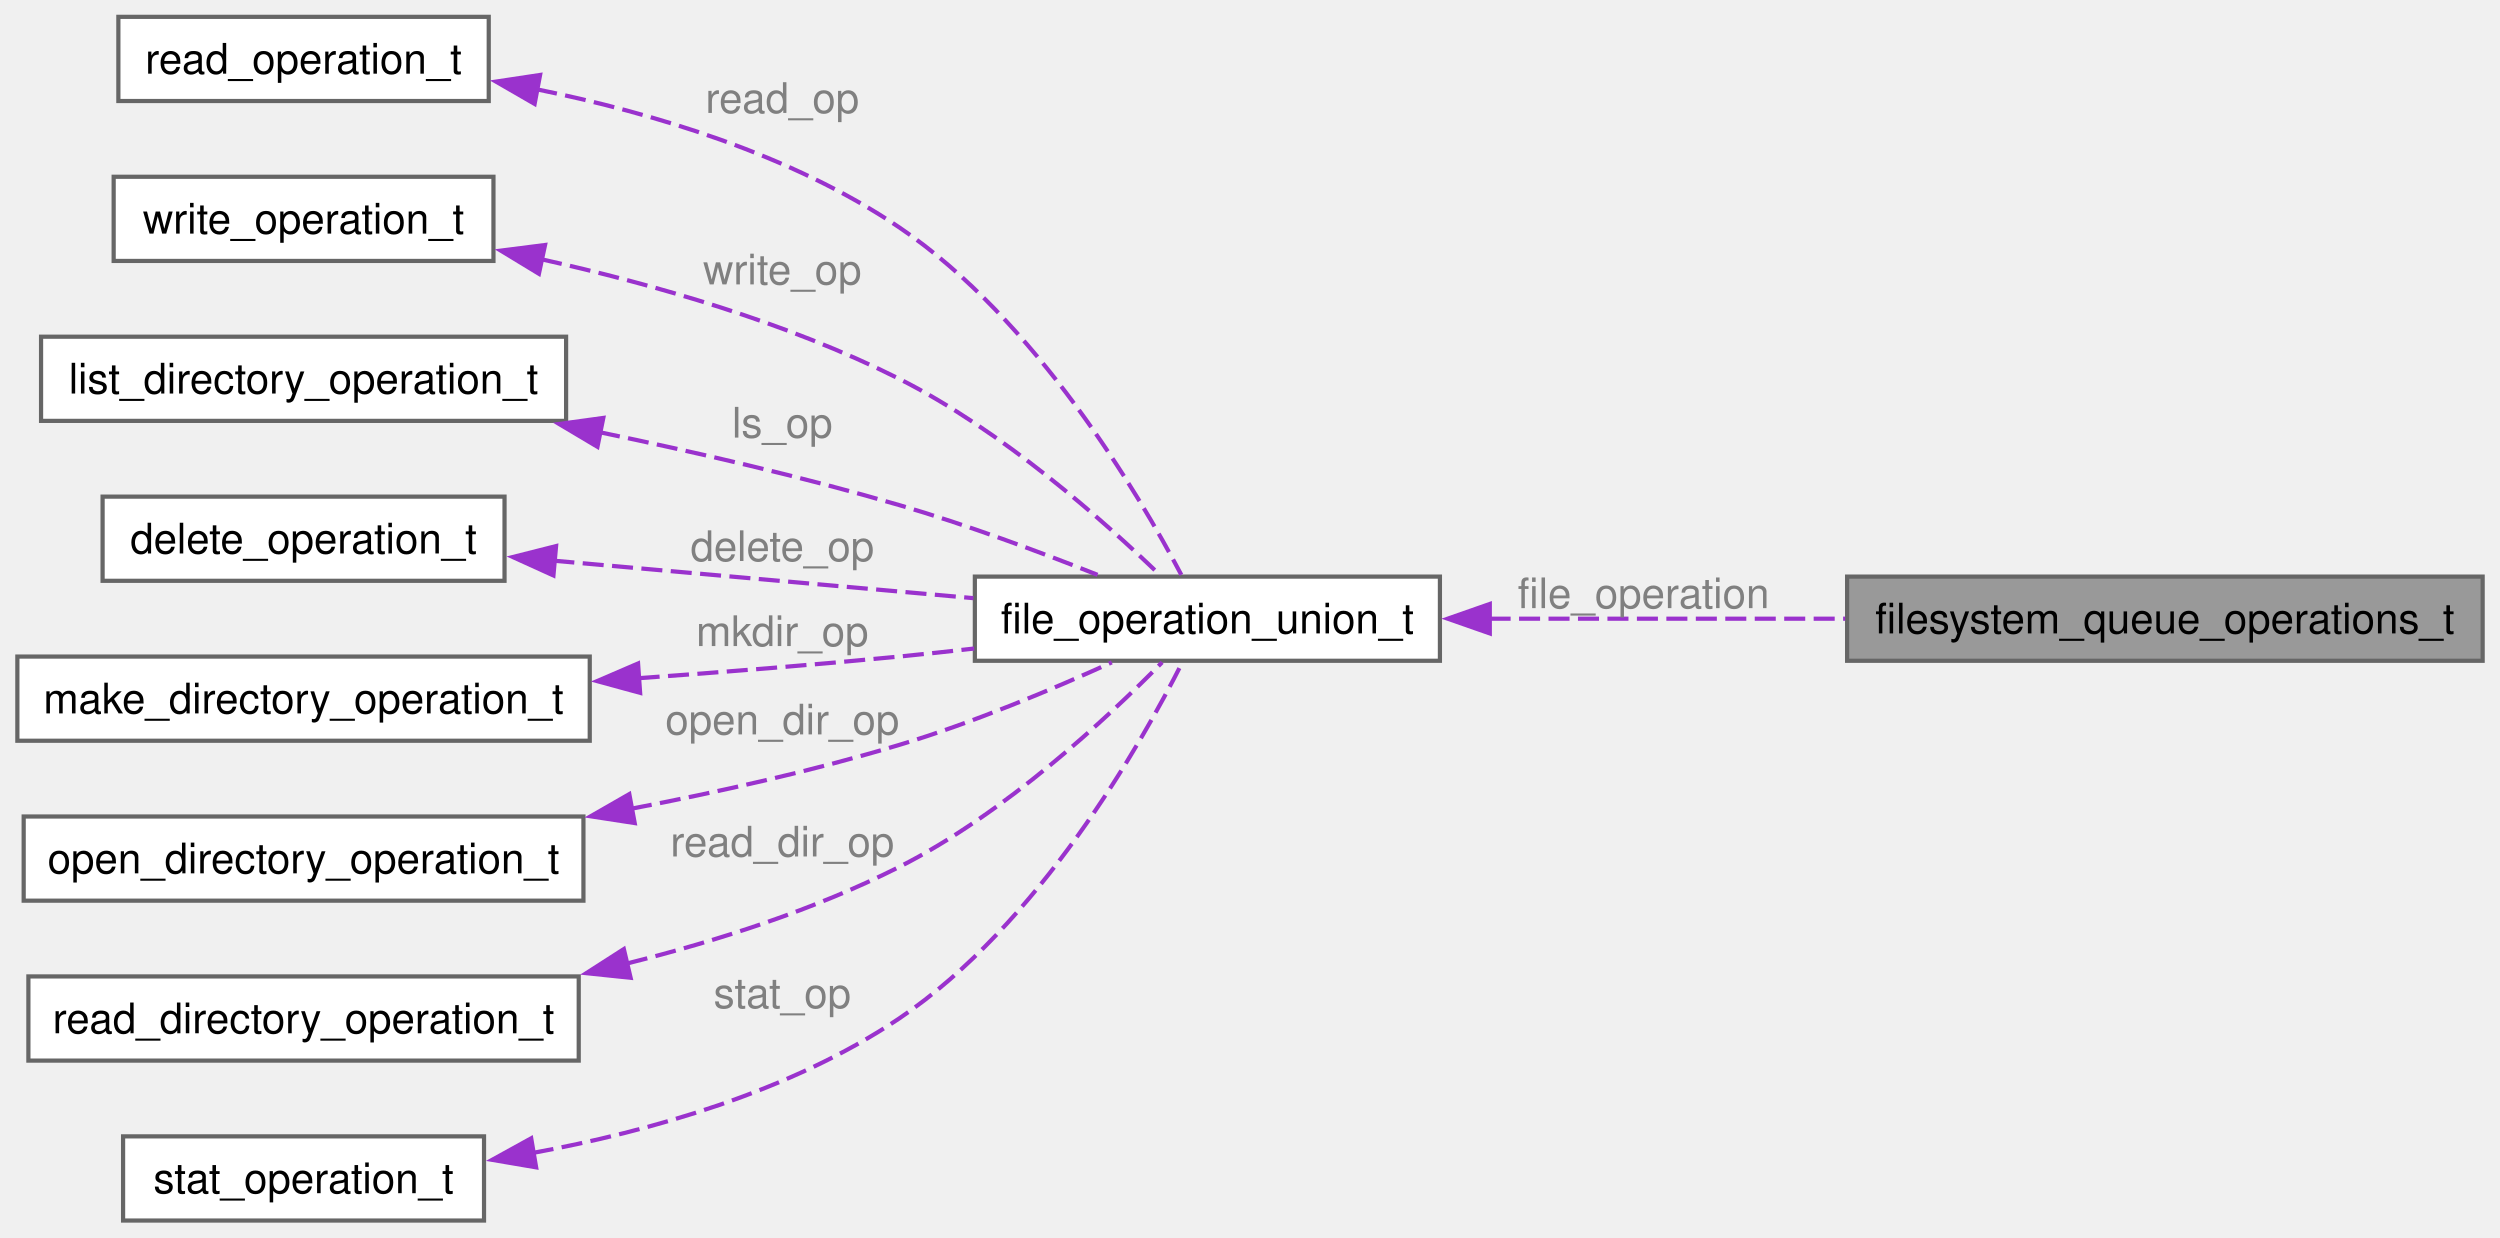
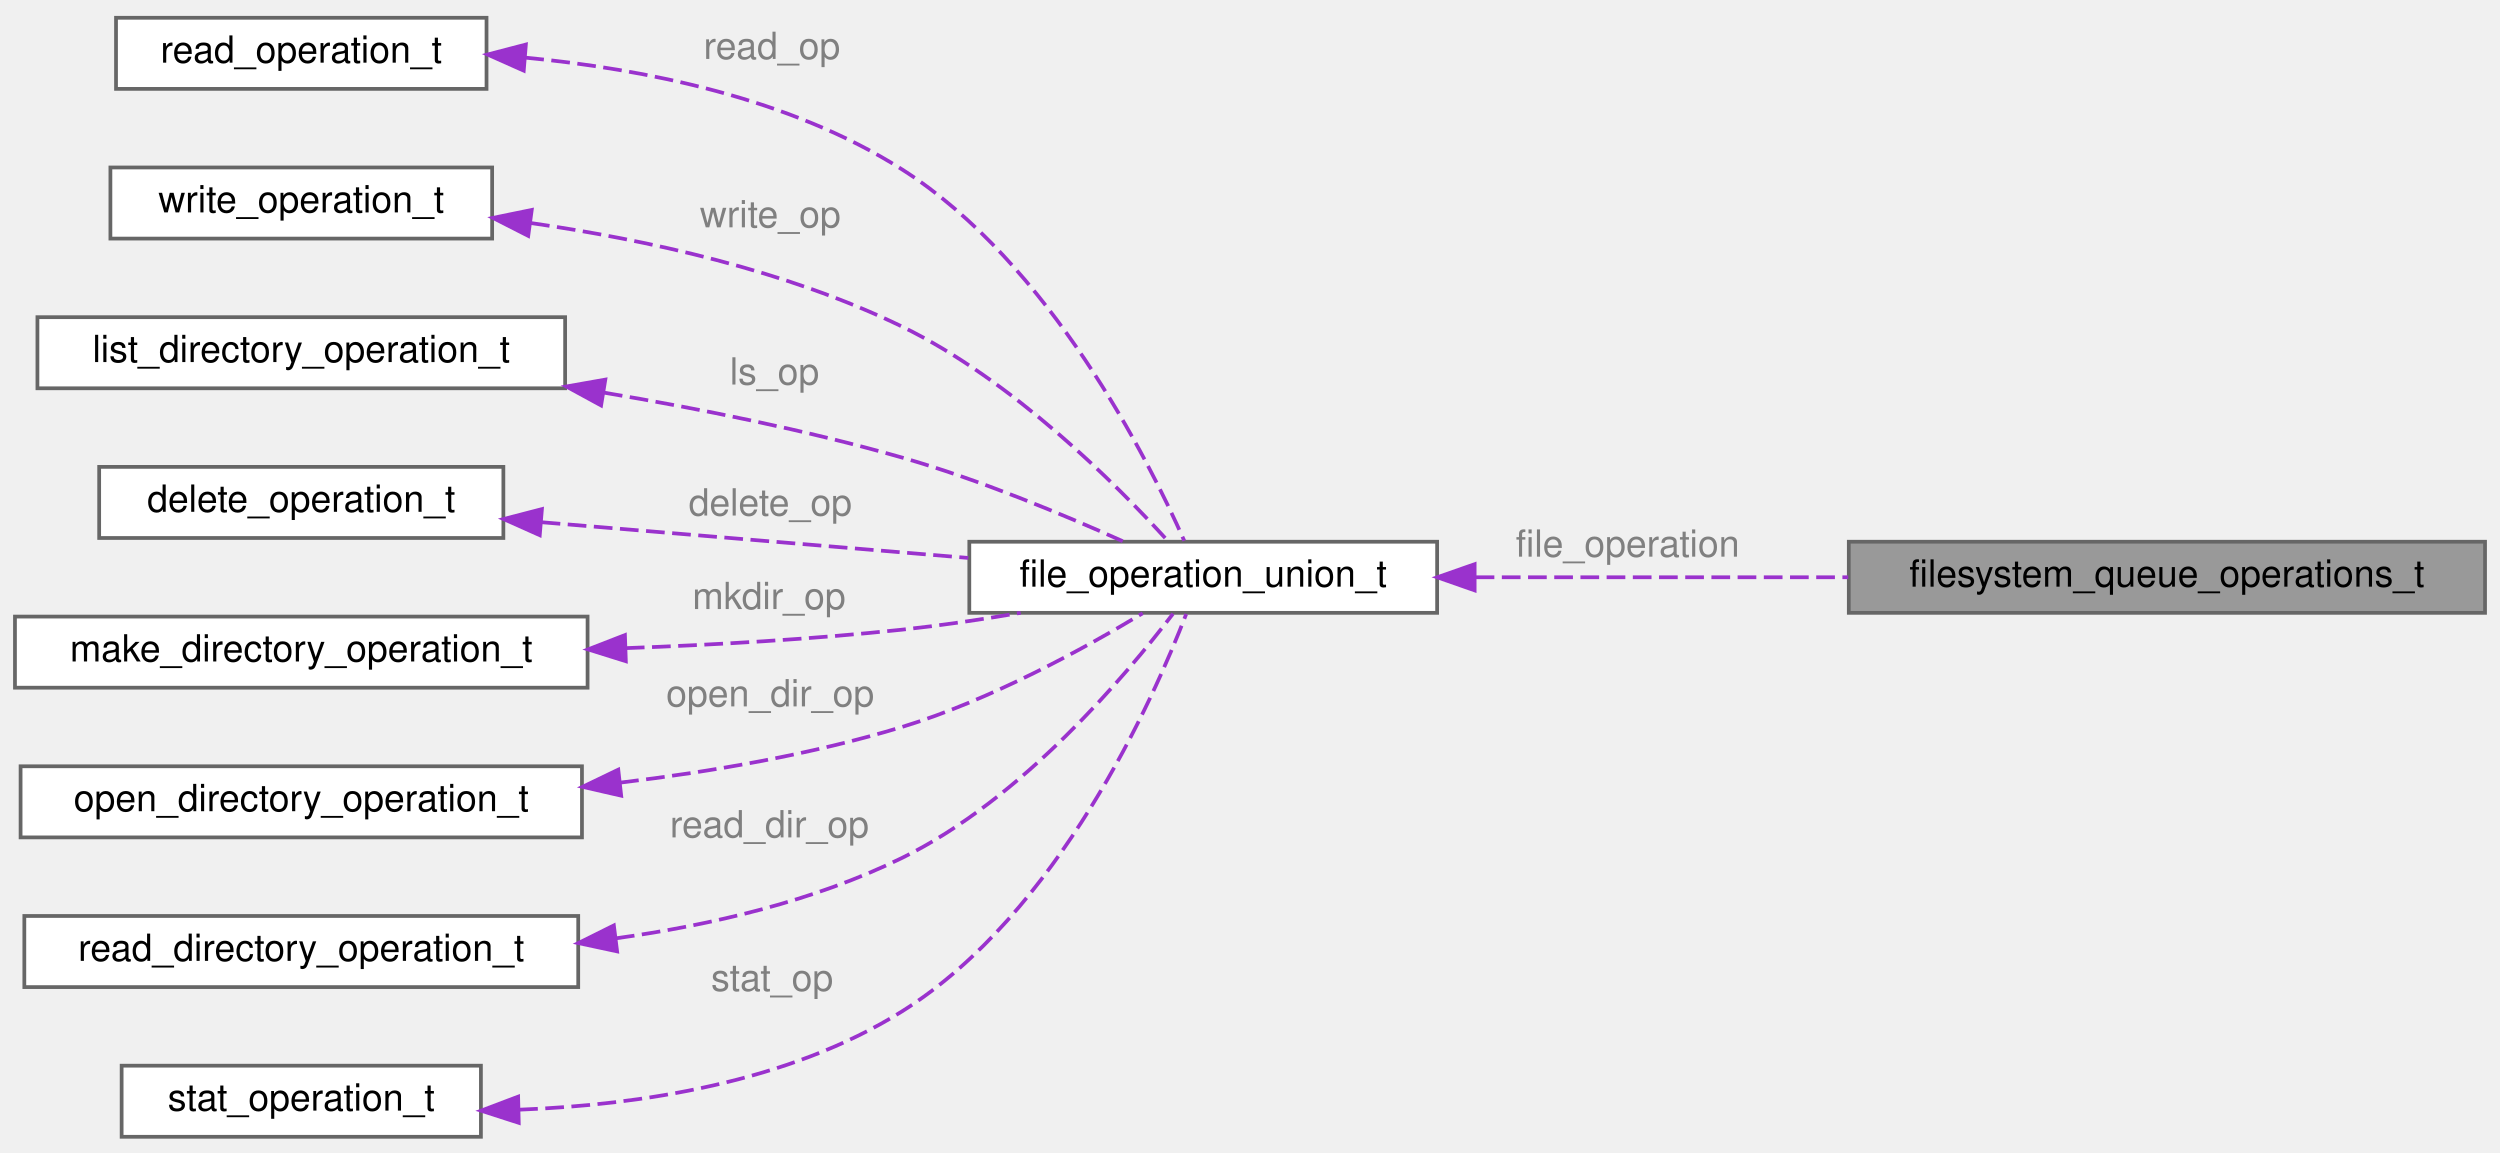
- <svg xmlns="http://www.w3.org/2000/svg" xmlns:xlink="http://www.w3.org/1999/xlink" width="594pt" height="294pt" viewBox="0.00 0.00 593.75 294.00">
-   <g id="graph0" class="graph" transform="scale(1 1) rotate(0) translate(4 290)">
+ <svg xmlns="http://www.w3.org/2000/svg" xmlns:xlink="http://www.w3.org/1999/xlink" width="668pt" height="308pt" viewBox="0.00 0.00 668.00 307.50">
+   <g id="graph0" class="graph" transform="scale(1 1) rotate(0) translate(4 303.5)">
    <g id="Node000001" class="node">
      <g id="a_Node000001">
        <a xlink:title=" ">
-           <polygon fill="#999999" stroke="#666666" points="585.75,-153 434.75,-153 434.75,-133 585.75,-133 585.75,-153" />
-           <text text-anchor="middle" x="510.25" y="-139.5" font-family="Helvetica,sans-Serif" font-size="10.00">filesystem_queue_operations_t</text>
+           <polygon fill="#999999" stroke="#666666" points="660,-159 490,-159 490,-140 660,-140 660,-159" />
+           <text text-anchor="middle" x="575" y="-147" font-family="Helvetica,sans-Serif" font-size="10.00">filesystem_queue_operations_t</text>
        </a>
      </g>
    </g>
    <g id="Node000002" class="node">
      <g id="a_Node000002">
        <a xlink:href="unionfile__operation__union__t.html" target="_top" xlink:title=" ">
-           <polygon fill="white" stroke="#666666" points="338,-153 227.5,-153 227.5,-133 338,-133 338,-153" />
-           <text text-anchor="middle" x="282.75" y="-139.5" font-family="Helvetica,sans-Serif" font-size="10.00">file_operation_union_t</text>
+           <polygon fill="white" stroke="#666666" points="380,-159 255,-159 255,-140 380,-140 380,-159" />
+           <text text-anchor="middle" x="317.5" y="-147" font-family="Helvetica,sans-Serif" font-size="10.00">file_operation_union_t</text>
        </a>
      </g>
    </g>
    <g id="edge1_Node000001_Node000002" class="edge">
      <g id="a_edge1_Node000001_Node000002">
        <a xlink:title=" ">
-           <path fill="none" stroke="#9a32cd" stroke-dasharray="5,2" d="M349.8,-143C376.3,-143 406.97,-143 434.29,-143" />
-           <polygon fill="#9a32cd" stroke="#9a32cd" points="349.85,-139.5 339.85,-143 349.85,-146.5 349.85,-139.5" />
+           <path fill="none" stroke="#9a32cd" stroke-dasharray="5,2" d="M390.29,-149.5C421.24,-149.5 457.63,-149.5 489.84,-149.5" />
+           <polygon fill="#9a32cd" stroke="#9a32cd" points="390.02,-146 380.02,-149.5 390.02,-153 390.02,-146" />
        </a>
      </g>
-       <text text-anchor="middle" x="386.38" y="-145.5" font-family="Helvetica,sans-Serif" font-size="10.00" fill="grey"> file_operation</text>
+       <text text-anchor="start" x="401" y="-155" font-family="Helvetica,sans-Serif" font-size="10.00" fill="grey">file_operation</text>
    </g>
    <g id="Node000003" class="node">
      <g id="a_Node000003">
        <a xlink:href="structread__operation__t.html" target="_top" xlink:title=" ">
-           <polygon fill="white" stroke="#666666" points="112,-286 24,-286 24,-266 112,-266 112,-286" />
-           <text text-anchor="middle" x="68" y="-272.5" font-family="Helvetica,sans-Serif" font-size="10.00">read_operation_t</text>
+           <polygon fill="white" stroke="#666666" points="126,-299 27,-299 27,-280 126,-280 126,-299" />
+           <text text-anchor="middle" x="76.5" y="-287" font-family="Helvetica,sans-Serif" font-size="10.00">read_operation_t</text>
        </a>
      </g>
    </g>
    <g id="edge2_Node000002_Node000003" class="edge">
      <g id="a_edge2_Node000002_Node000003">
        <a xlink:title=" ">
-           <path fill="none" stroke="#9a32cd" stroke-dasharray="5,2" d="M123.3,-268.8C150.9,-263.18 183.92,-253.29 209.5,-236 242.02,-214.02 266.4,-172.7 276.56,-153.41" />
-           <polygon fill="#9a32cd" stroke="#9a32cd" points="122.9,-265.31 113.72,-270.61 124.2,-272.19 122.9,-265.31" />
+           <path fill="none" stroke="#9a32cd" stroke-dasharray="5,2" d="M136.35,-288.35C168.25,-285.31 207.14,-277.48 237,-258.5 276.53,-233.37 302.82,-180.98 312.43,-159.26" />
+           <polygon fill="#9a32cd" stroke="#9a32cd" points="135.94,-284.87 126.26,-289.18 136.51,-291.85 135.94,-284.87" />
        </a>
      </g>
-       <text text-anchor="middle" x="181.75" y="-263.17" font-family="Helvetica,sans-Serif" font-size="10.00" fill="grey"> read_op</text>
+       <text text-anchor="start" x="184" y="-288" font-family="Helvetica,sans-Serif" font-size="10.00" fill="grey">read_op</text>
    </g>
    <g id="Node000004" class="node">
      <g id="a_Node000004">
        <a xlink:href="structwrite__operation__t.html" target="_top" xlink:title=" ">
-           <polygon fill="white" stroke="#666666" points="113.12,-248 22.88,-248 22.88,-228 113.12,-228 113.12,-248" />
-           <text text-anchor="middle" x="68" y="-234.5" font-family="Helvetica,sans-Serif" font-size="10.00">write_operation_t</text>
+           <polygon fill="white" stroke="#666666" points="127.5,-259 25.5,-259 25.5,-240 127.5,-240 127.5,-259" />
+           <text text-anchor="middle" x="76.5" y="-247" font-family="Helvetica,sans-Serif" font-size="10.00">write_operation_t</text>
        </a>
      </g>
    </g>
    <g id="edge3_Node000002_Node000004" class="edge">
      <g id="a_edge3_Node000002_Node000004">
        <a xlink:title=" ">
-           <path fill="none" stroke="#9a32cd" stroke-dasharray="5,2" d="M124.46,-228.41C151.1,-222.47 182.93,-213.36 209.5,-200 234.05,-187.65 258.23,-166.17 271.45,-153.39" />
-           <polygon fill="#9a32cd" stroke="#9a32cd" points="123.92,-224.95 114.87,-230.45 125.38,-231.79 123.92,-224.95" />
+           <path fill="none" stroke="#9a32cd" stroke-dasharray="5,2" d="M137.89,-244.15C168.73,-239.68 206.15,-231.48 237,-216.5 266.55,-202.15 294.27,-174.34 307.82,-159.46" />
+           <polygon fill="#9a32cd" stroke="#9a32cd" points="137.14,-240.72 127.7,-245.53 138.08,-247.66 137.14,-240.72" />
        </a>
      </g>
-       <text text-anchor="middle" x="181.75" y="-222.43" font-family="Helvetica,sans-Serif" font-size="10.00" fill="grey"> write_op</text>
+       <text text-anchor="start" x="183" y="-243" font-family="Helvetica,sans-Serif" font-size="10.00" fill="grey">write_op</text>
    </g>
    <g id="Node000005" class="node">
      <g id="a_Node000005">
        <a xlink:href="structlist__directory__operation__t.html" target="_top" xlink:title=" ">
-           <polygon fill="white" stroke="#666666" points="130.38,-210 5.63,-210 5.63,-190 130.38,-190 130.38,-210" />
-           <text text-anchor="middle" x="68" y="-196.5" font-family="Helvetica,sans-Serif" font-size="10.00">list_directory_operation_t</text>
+           <polygon fill="white" stroke="#666666" points="147,-219 6,-219 6,-200 147,-200 147,-219" />
+           <text text-anchor="middle" x="76.5" y="-207" font-family="Helvetica,sans-Serif" font-size="10.00">list_directory_operation_t</text>
        </a>
      </g>
    </g>
    <g id="edge4_Node000002_Node000005" class="edge">
      <g id="a_edge4_Node000002_Node000005">
        <a xlink:title=" ">
-           <path fill="none" stroke="#9a32cd" stroke-dasharray="5,2" d="M138.24,-187.33C161.11,-182.58 186.56,-176.7 209.5,-170 225.44,-165.35 242.89,-158.87 256.65,-153.42" />
-           <polygon fill="#9a32cd" stroke="#9a32cd" points="137.83,-183.84 128.72,-189.26 139.22,-190.7 137.83,-183.84" />
+           <path fill="none" stroke="#9a32cd" stroke-dasharray="5,2" d="M157.37,-198.84C183.06,-194.52 211.46,-188.79 237,-181.5 257.6,-175.62 280.18,-166.23 295.99,-159.14" />
+           <polygon fill="#9a32cd" stroke="#9a32cd" points="156.61,-195.41 147.3,-200.48 157.74,-202.32 156.61,-195.41" />
        </a>
      </g>
-       <text text-anchor="middle" x="181.75" y="-186.03" font-family="Helvetica,sans-Serif" font-size="10.00" fill="grey"> ls_op</text>
+       <text text-anchor="start" x="191" y="-201" font-family="Helvetica,sans-Serif" font-size="10.00" fill="grey">ls_op</text>
    </g>
    <g id="Node000006" class="node">
      <g id="a_Node000006">
        <a xlink:href="structdelete__operation__t.html" target="_top" xlink:title=" ">
-           <polygon fill="white" stroke="#666666" points="115.75,-172 20.25,-172 20.25,-152 115.75,-152 115.75,-172" />
-           <text text-anchor="middle" x="68" y="-158.5" font-family="Helvetica,sans-Serif" font-size="10.00">delete_operation_t</text>
+           <polygon fill="white" stroke="#666666" points="130.5,-179 22.5,-179 22.5,-160 130.5,-160 130.5,-179" />
+           <text text-anchor="middle" x="76.5" y="-167" font-family="Helvetica,sans-Serif" font-size="10.00">delete_operation_t</text>
        </a>
      </g>
    </g>
    <g id="edge5_Node000002_Node000006" class="edge">
      <g id="a_edge5_Node000002_Node000006">
        <a xlink:title=" ">
-           <path fill="none" stroke="#9a32cd" stroke-dasharray="5,2" d="M127.35,-156.79C158.5,-154.01 196.59,-150.61 227.15,-147.88" />
-           <polygon fill="#9a32cd" stroke="#9a32cd" points="127.37,-153.27 117.72,-157.65 128,-160.25 127.37,-153.27" />
+           <path fill="none" stroke="#9a32cd" stroke-dasharray="5,2" d="M140.72,-164.21C175.98,-161.26 219.71,-157.6 254.73,-154.67" />
+           <polygon fill="#9a32cd" stroke="#9a32cd" points="140.22,-160.74 130.54,-165.06 140.8,-167.72 140.22,-160.74" />
        </a>
      </g>
-       <text text-anchor="middle" x="181.75" y="-156.7" font-family="Helvetica,sans-Serif" font-size="10.00" fill="grey"> delete_op</text>
+       <text text-anchor="start" x="180" y="-166" font-family="Helvetica,sans-Serif" font-size="10.00" fill="grey">delete_op</text>
    </g>
    <g id="Node000007" class="node">
      <g id="a_Node000007">
        <a xlink:href="structmake__directory__operation__t.html" target="_top" xlink:title=" ">
-           <polygon fill="white" stroke="#666666" points="136,-134 0,-134 0,-114 136,-114 136,-134" />
-           <text text-anchor="middle" x="68" y="-120.5" font-family="Helvetica,sans-Serif" font-size="10.00">make_directory_operation_t</text>
+           <polygon fill="white" stroke="#666666" points="153,-139 0,-139 0,-120 153,-120 153,-139" />
+           <text text-anchor="middle" x="76.5" y="-127" font-family="Helvetica,sans-Serif" font-size="10.00">make_directory_operation_t</text>
        </a>
      </g>
    </g>
    <g id="edge6_Node000002_Node000007" class="edge">
      <g id="a_edge6_Node000002_Node000007">
        <a xlink:title=" ">
-           <path fill="none" stroke="#9a32cd" stroke-dasharray="5,2" d="M147.61,-128.86C167.8,-130.31 189.47,-132.04 209.5,-134 215.29,-134.57 221.33,-135.22 227.34,-135.91" />
-           <polygon fill="#9a32cd" stroke="#9a32cd" points="147.97,-125.38 137.75,-128.17 147.48,-132.36 147.97,-125.38" />
+           <path fill="none" stroke="#9a32cd" stroke-dasharray="5,2" d="M163.22,-130.57C187.15,-131.45 213.13,-132.96 237,-135.5 247.31,-136.6 258.31,-138.23 268.72,-140" />
+           <polygon fill="#9a32cd" stroke="#9a32cd" points="163.22,-127.07 153.11,-130.23 162.98,-134.06 163.22,-127.07" />
        </a>
      </g>
-       <text text-anchor="middle" x="181.75" y="-136.5" font-family="Helvetica,sans-Serif" font-size="10.00" fill="grey"> mkdir_op</text>
+       <text text-anchor="start" x="181" y="-141" font-family="Helvetica,sans-Serif" font-size="10.00" fill="grey">mkdir_op</text>
    </g>
    <g id="Node000008" class="node">
      <g id="a_Node000008">
        <a xlink:href="structopen__directory__operation__t.html" target="_top" xlink:title=" ">
-           <polygon fill="white" stroke="#666666" points="134.5,-96 1.5,-96 1.5,-76 134.5,-76 134.5,-96" />
-           <text text-anchor="middle" x="68" y="-82.5" font-family="Helvetica,sans-Serif" font-size="10.00">open_directory_operation_t</text>
+           <polygon fill="white" stroke="#666666" points="151.5,-99 1.5,-99 1.5,-80 151.5,-80 151.5,-99" />
+           <text text-anchor="middle" x="76.5" y="-87" font-family="Helvetica,sans-Serif" font-size="10.00">open_directory_operation_t</text>
        </a>
      </g>
    </g>
    <g id="edge7_Node000002_Node000008" class="edge">
      <g id="a_edge7_Node000002_Node000008">
        <a xlink:title=" ">
-           <path fill="none" stroke="#9a32cd" stroke-dasharray="5,2" d="M145.8,-97.83C166.68,-101.84 189.13,-106.88 209.5,-113 226.93,-118.23 245.91,-126.21 260.04,-132.62" />
-           <polygon fill="#9a32cd" stroke="#9a32cd" points="146.68,-94.44 136.21,-96.05 145.4,-101.32 146.68,-94.44" />
+           <path fill="none" stroke="#9a32cd" stroke-dasharray="5,2" d="M161.7,-94.63C186.33,-97.58 213.07,-102.22 237,-109.5 260.65,-116.7 285.79,-130.52 301.32,-139.88" />
+           <polygon fill="#9a32cd" stroke="#9a32cd" points="161.98,-91.14 151.65,-93.51 161.2,-98.1 161.98,-91.14" />
        </a>
      </g>
-       <text text-anchor="middle" x="181.75" y="-115.5" font-family="Helvetica,sans-Serif" font-size="10.00" fill="grey"> open_dir_op</text>
+       <text text-anchor="start" x="174" y="-115" font-family="Helvetica,sans-Serif" font-size="10.00" fill="grey">open_dir_op</text>
    </g>
    <g id="Node000009" class="node">
      <g id="a_Node000009">
        <a xlink:href="structread__directory__operation__t.html" target="_top" xlink:title=" ">
-           <polygon fill="white" stroke="#666666" points="133.38,-58 2.62,-58 2.62,-38 133.38,-38 133.38,-58" />
-           <text text-anchor="middle" x="68" y="-44.5" font-family="Helvetica,sans-Serif" font-size="10.00">read_directory_operation_t</text>
+           <polygon fill="white" stroke="#666666" points="150.5,-59 2.5,-59 2.5,-40 150.5,-40 150.5,-59" />
+           <text text-anchor="middle" x="76.5" y="-47" font-family="Helvetica,sans-Serif" font-size="10.00">read_directory_operation_t</text>
        </a>
      </g>
    </g>
    <g id="edge8_Node000002_Node000009" class="edge">
      <g id="a_edge8_Node000002_Node000009">
        <a xlink:title=" ">
-           <path fill="none" stroke="#9a32cd" stroke-dasharray="5,2" d="M144.83,-61.07C166.43,-66.47 189.5,-73.9 209.5,-84 234.65,-96.71 258.99,-119.4 272,-132.63" />
-           <polygon fill="#9a32cd" stroke="#9a32cd" points="145.71,-57.68 135.18,-58.78 144.1,-64.5 145.71,-57.68" />
+           <path fill="none" stroke="#9a32cd" stroke-dasharray="5,2" d="M160.57,-53.03C186.06,-56.57 213.56,-63.01 237,-74.5 269.03,-90.2 296.89,-123.29 309.43,-139.76" />
+           <polygon fill="#9a32cd" stroke="#9a32cd" points="160.89,-49.54 150.53,-51.76 160.02,-56.48 160.89,-49.54" />
        </a>
      </g>
-       <text text-anchor="middle" x="181.75" y="-86.5" font-family="Helvetica,sans-Serif" font-size="10.00" fill="grey"> read_dir_op</text>
+       <text text-anchor="start" x="175" y="-80" font-family="Helvetica,sans-Serif" font-size="10.00" fill="grey">read_dir_op</text>
    </g>
    <g id="Node000010" class="node">
      <g id="a_Node000010">
        <a xlink:href="structstat__operation__t.html" target="_top" xlink:title=" ">
-           <polygon fill="white" stroke="#666666" points="110.88,-20 25.12,-20 25.12,0 110.88,0 110.88,-20" />
-           <text text-anchor="middle" x="68" y="-6.5" font-family="Helvetica,sans-Serif" font-size="10.00">stat_operation_t</text>
+           <polygon fill="white" stroke="#666666" points="124.5,-19 28.5,-19 28.5,0 124.5,0 124.5,-19" />
+           <text text-anchor="middle" x="76.5" y="-7" font-family="Helvetica,sans-Serif" font-size="10.00">stat_operation_t</text>
        </a>
      </g>
    </g>
    <g id="edge9_Node000002_Node000010" class="edge">
      <g id="a_edge9_Node000002_Node000010">
        <a xlink:title=" ">
-           <path fill="none" stroke="#9a32cd" stroke-dasharray="5,2" d="M122.45,-16.06C150.25,-21.19 183.71,-30.64 209.5,-48 242.68,-70.33 266.89,-112.99 276.8,-132.63" />
-           <polygon fill="#9a32cd" stroke="#9a32cd" points="123.26,-12.64 112.81,-14.42 122.09,-19.54 123.26,-12.64" />
+           <path fill="none" stroke="#9a32cd" stroke-dasharray="5,2" d="M134.71,-7.24C166.95,-8.5 206.7,-14.52 237,-33.5 278.79,-59.68 304.13,-116.77 312.96,-139.69" />
+           <polygon fill="#9a32cd" stroke="#9a32cd" points="134.61,-3.73 124.53,-6.98 134.44,-10.73 134.61,-3.73" />
        </a>
      </g>
-       <text text-anchor="middle" x="181.75" y="-50.5" font-family="Helvetica,sans-Serif" font-size="10.00" fill="grey"> stat_op</text>
+       <text text-anchor="start" x="186" y="-39" font-family="Helvetica,sans-Serif" font-size="10.00" fill="grey">stat_op</text>
    </g>
  </g>
</svg>
